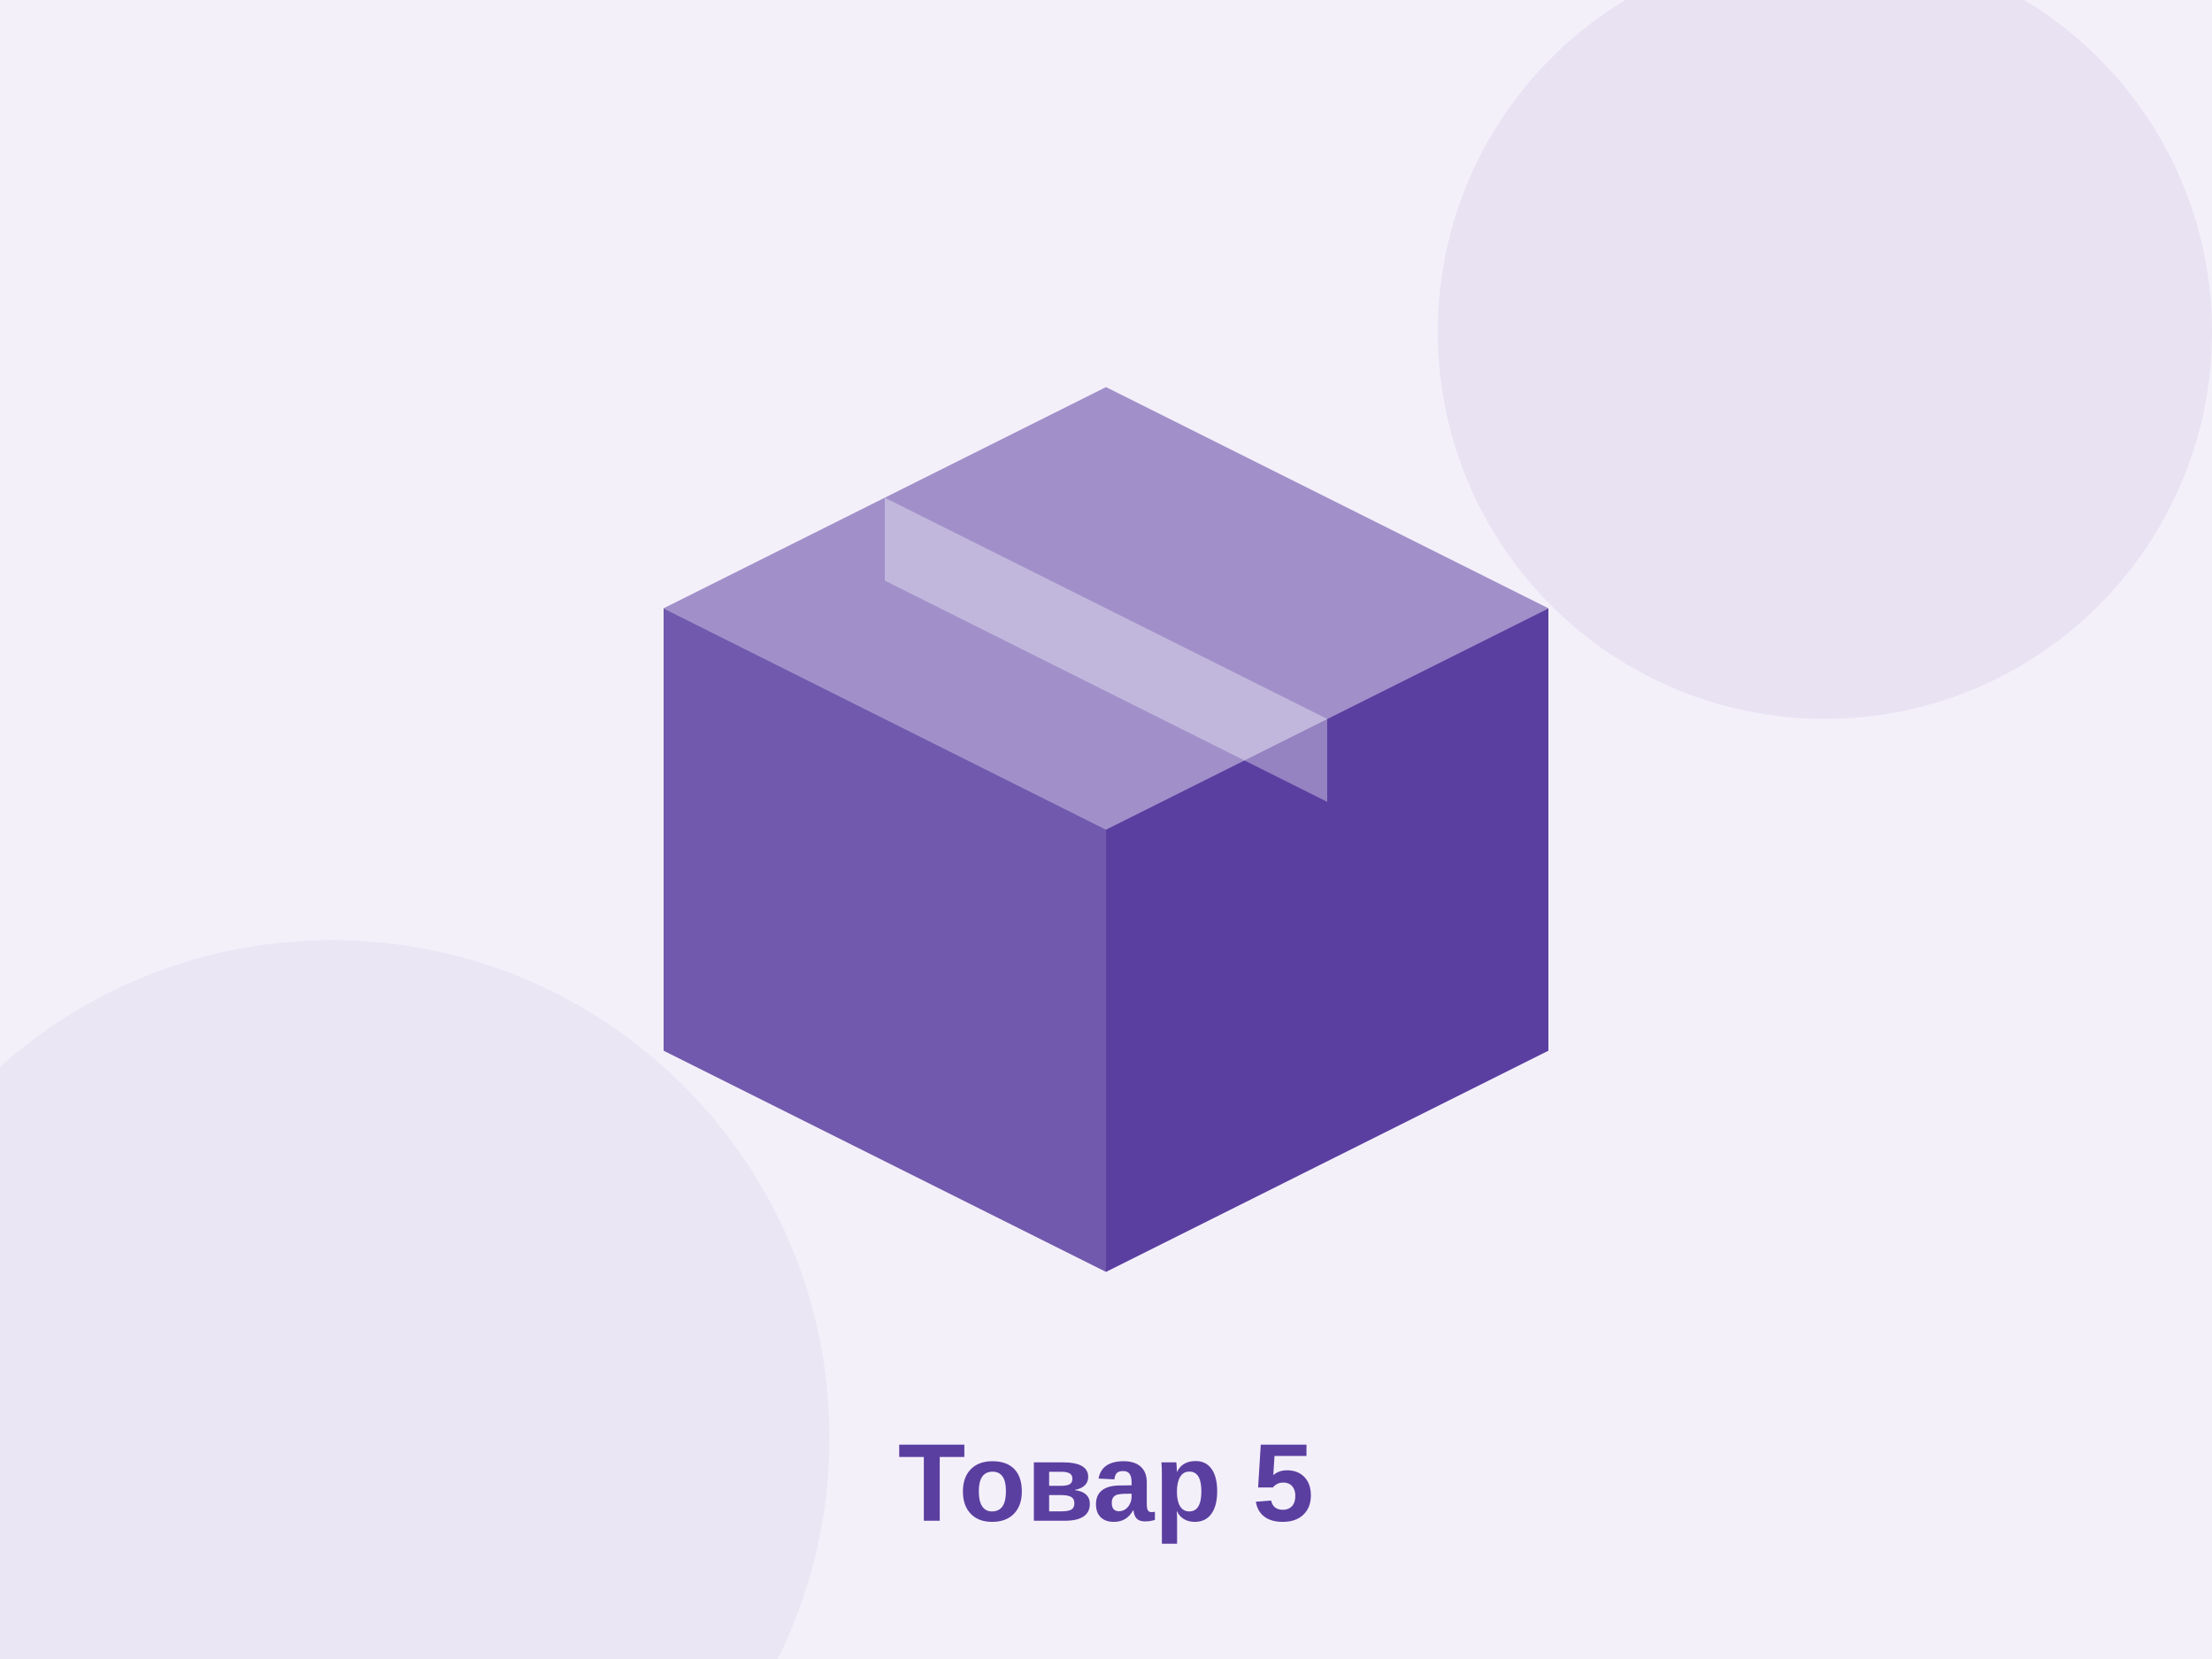
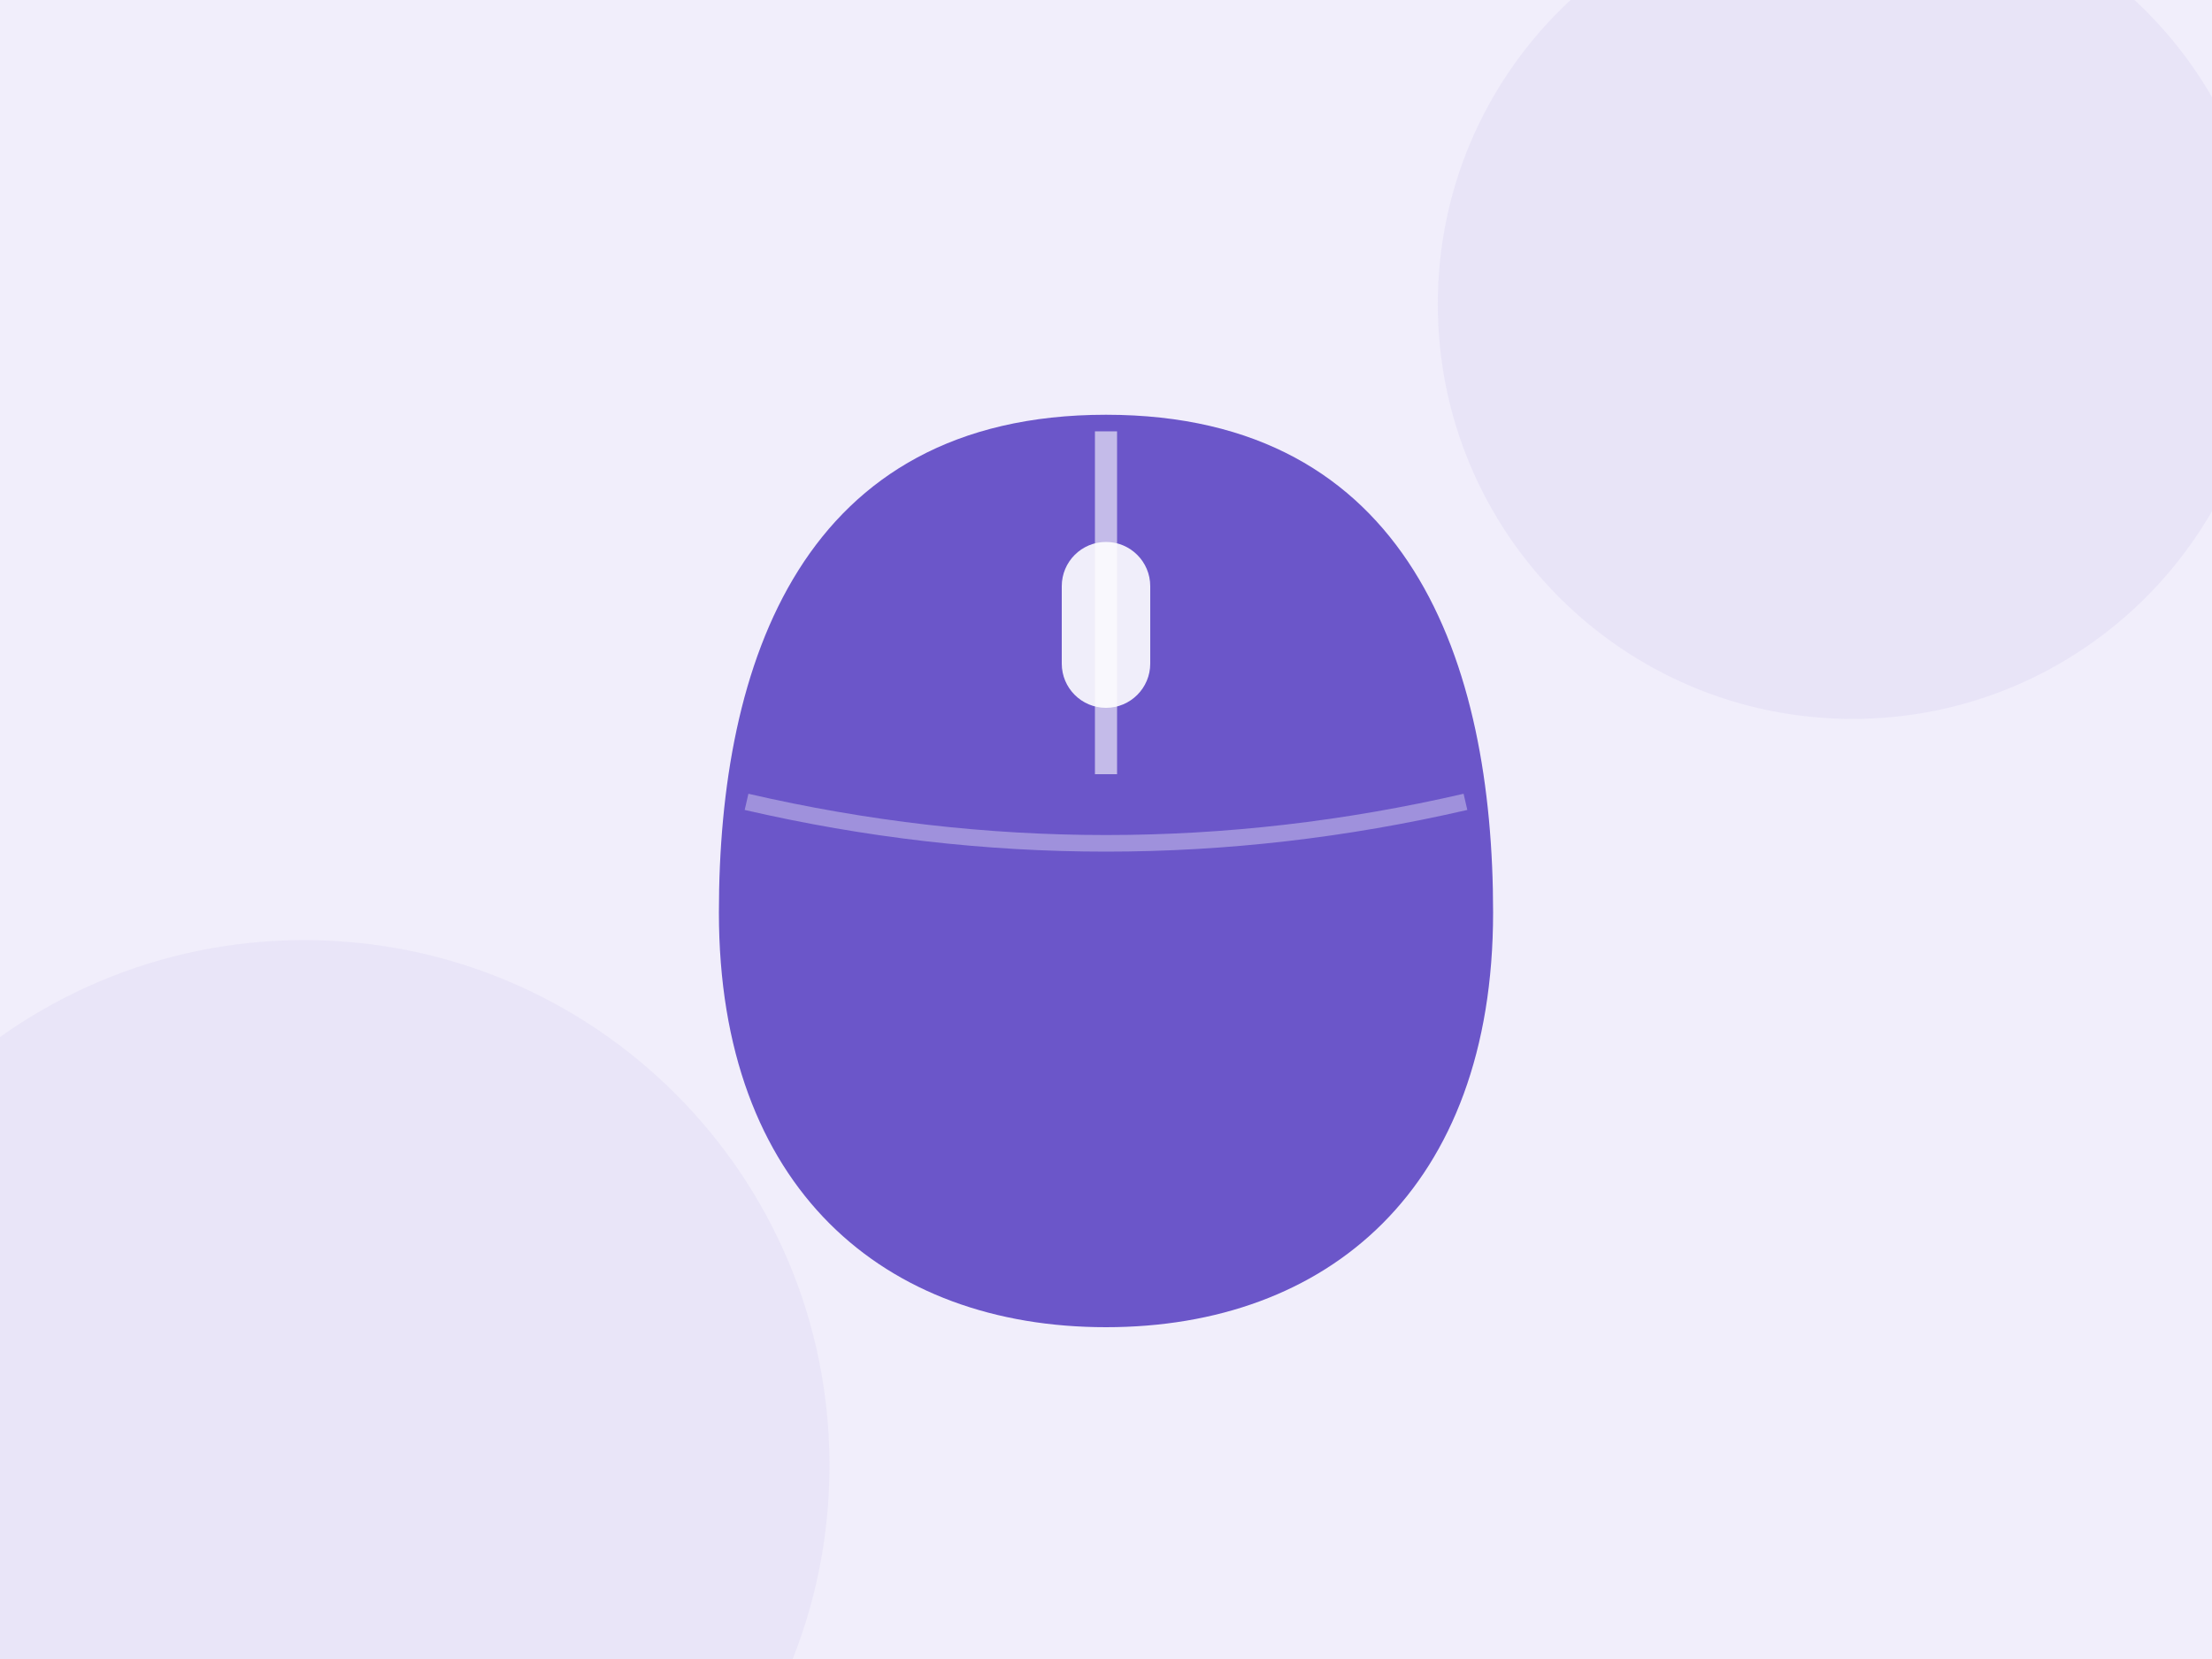
<svg xmlns="http://www.w3.org/2000/svg" width="400" height="300" viewBox="0 0 400 300">
-   <rect width="400" height="300" fill="#f4f0fa" />
-   <circle cx="330" cy="60" r="70" fill="#5b3fa0" opacity="0.08" />
-   <circle cx="60" cy="260" r="90" fill="#5b3fa0" opacity="0.06" />
-   <g transform="translate(200 145)">
-     <polygon points="0,-75 80,-35 0,5 -80,-35" fill="#5b3fa0" opacity="0.55" />
-     <polygon points="-80,-35 0,5 0,85 -80,45" fill="#5b3fa0" opacity="0.85" />
-     <polygon points="80,-35 0,5 0,85 80,45" fill="#5b3fa0" />
-     <polygon points="-40,-55 40,-15 40,0 -40,-40" fill="#ffffff" opacity="0.35" />
-   </g>
-   <text x="200" y="275" text-anchor="middle" font-family="Arial, sans-serif" font-size="20" font-weight="700" fill="#5b3fa0">Товар 5</text>
+   <rect width="400" height="300" fill="#f1eefb" />
+   <circle cx="335" cy="55" r="75" fill="#6b56c9" opacity="0.07" />
+   <circle cx="55" cy="265" r="95" fill="#6b56c9" opacity="0.06" />
+   <path d="M200 75 C255 75 270 120 270 165 C270 215 240 240 200 240 C160 240 130 215 130 165 C130 120 145 75 200 75 Z" fill="#6b56c9" />
+   <line x1="200" y1="78" x2="200" y2="140" stroke="#ffffff" stroke-width="4" opacity="0.6" />
+   <rect x="192" y="98" width="16" height="30" rx="8" fill="#ffffff" opacity="0.9" />
+   <path d="M135 145 Q200 160 265 145" fill="none" stroke="#ffffff" stroke-width="3" opacity="0.35" />
</svg>
